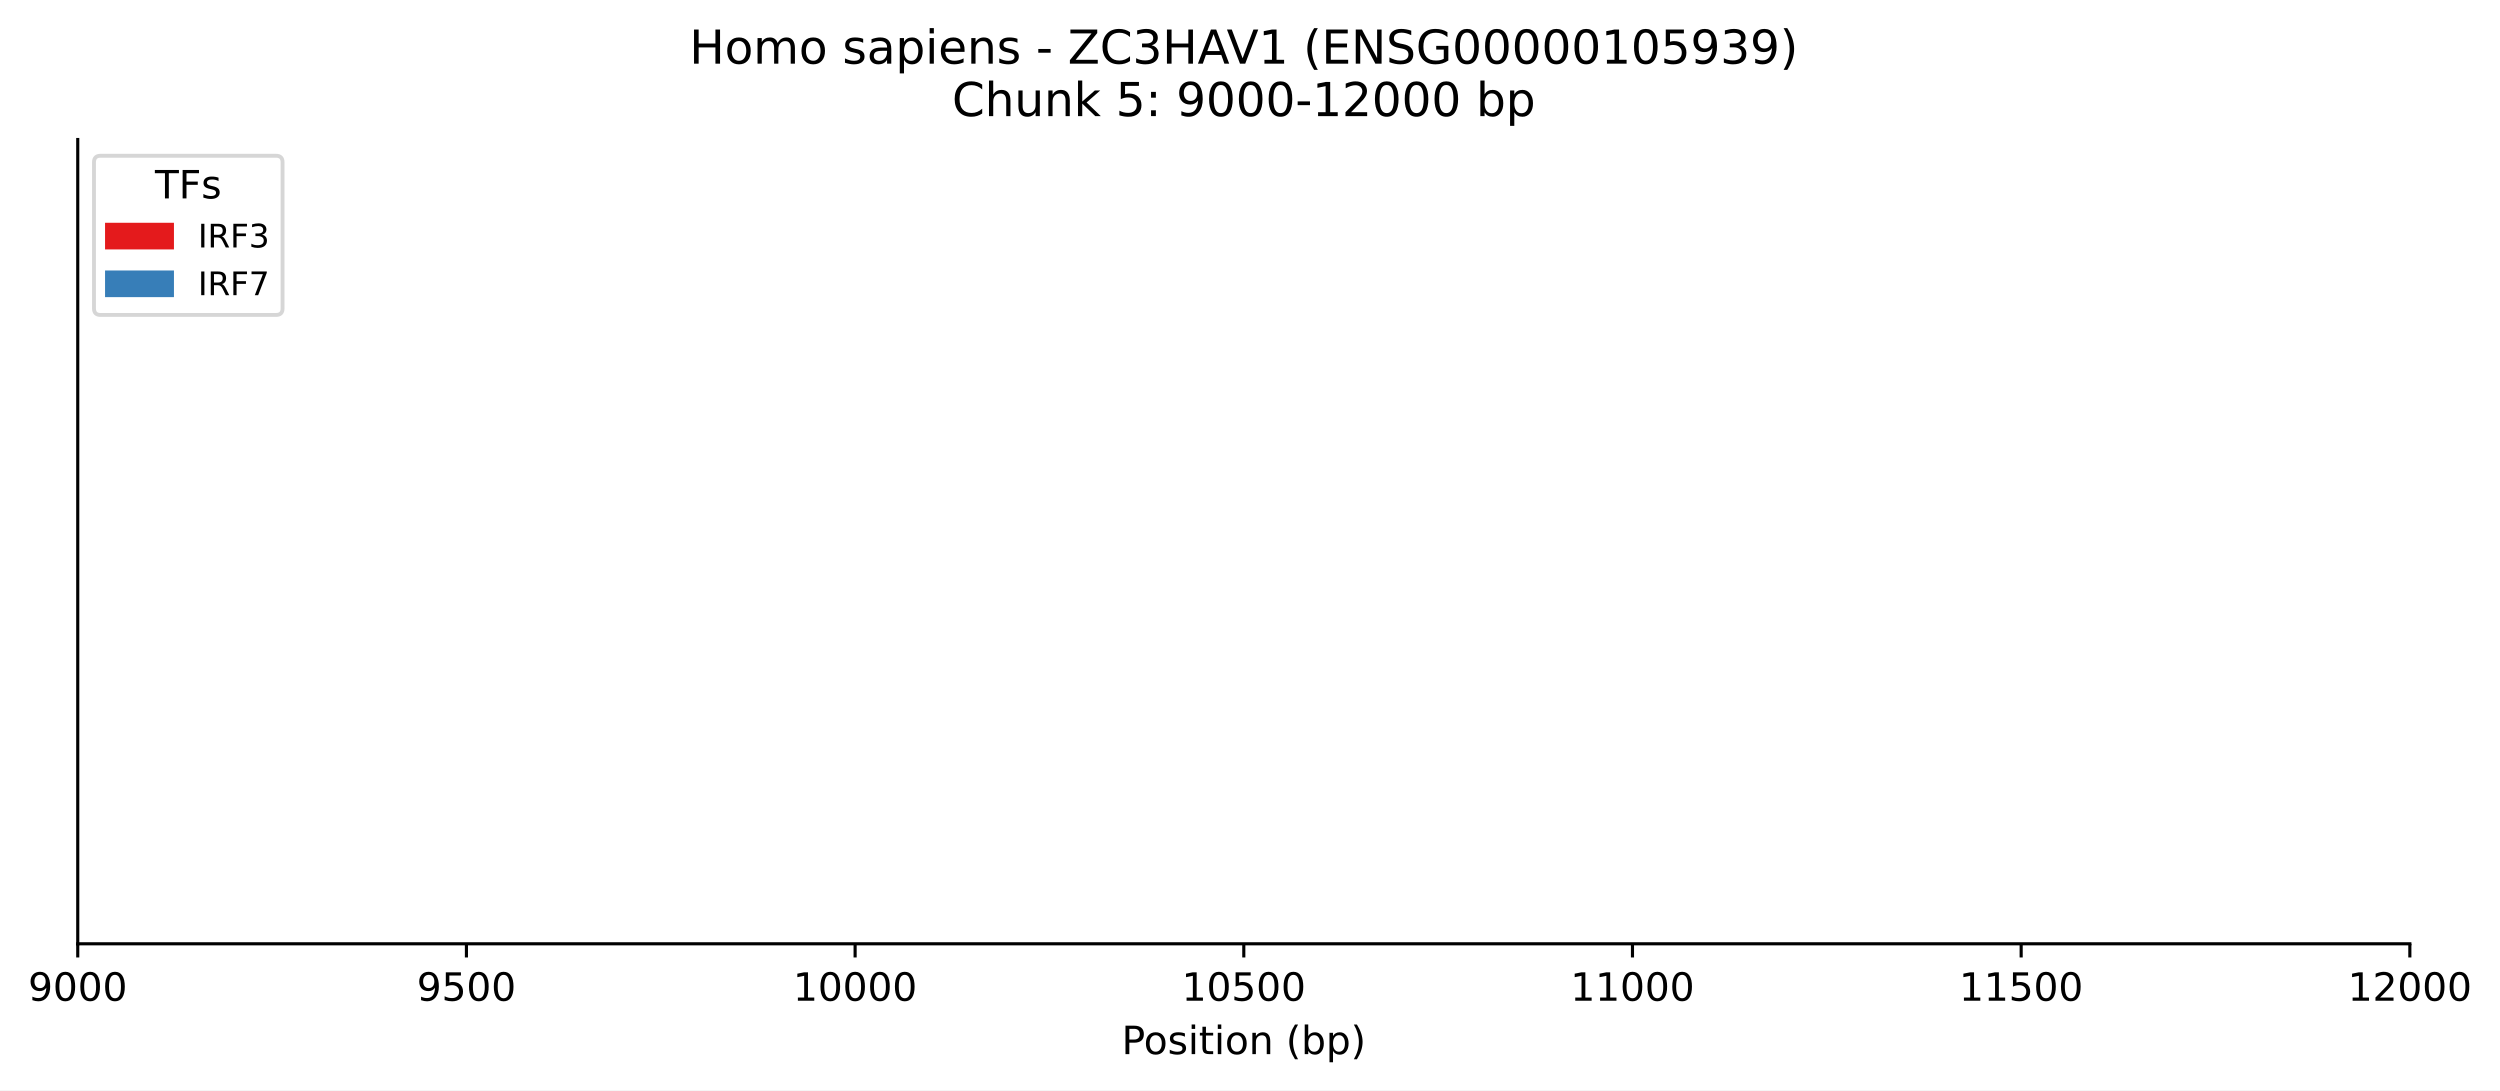
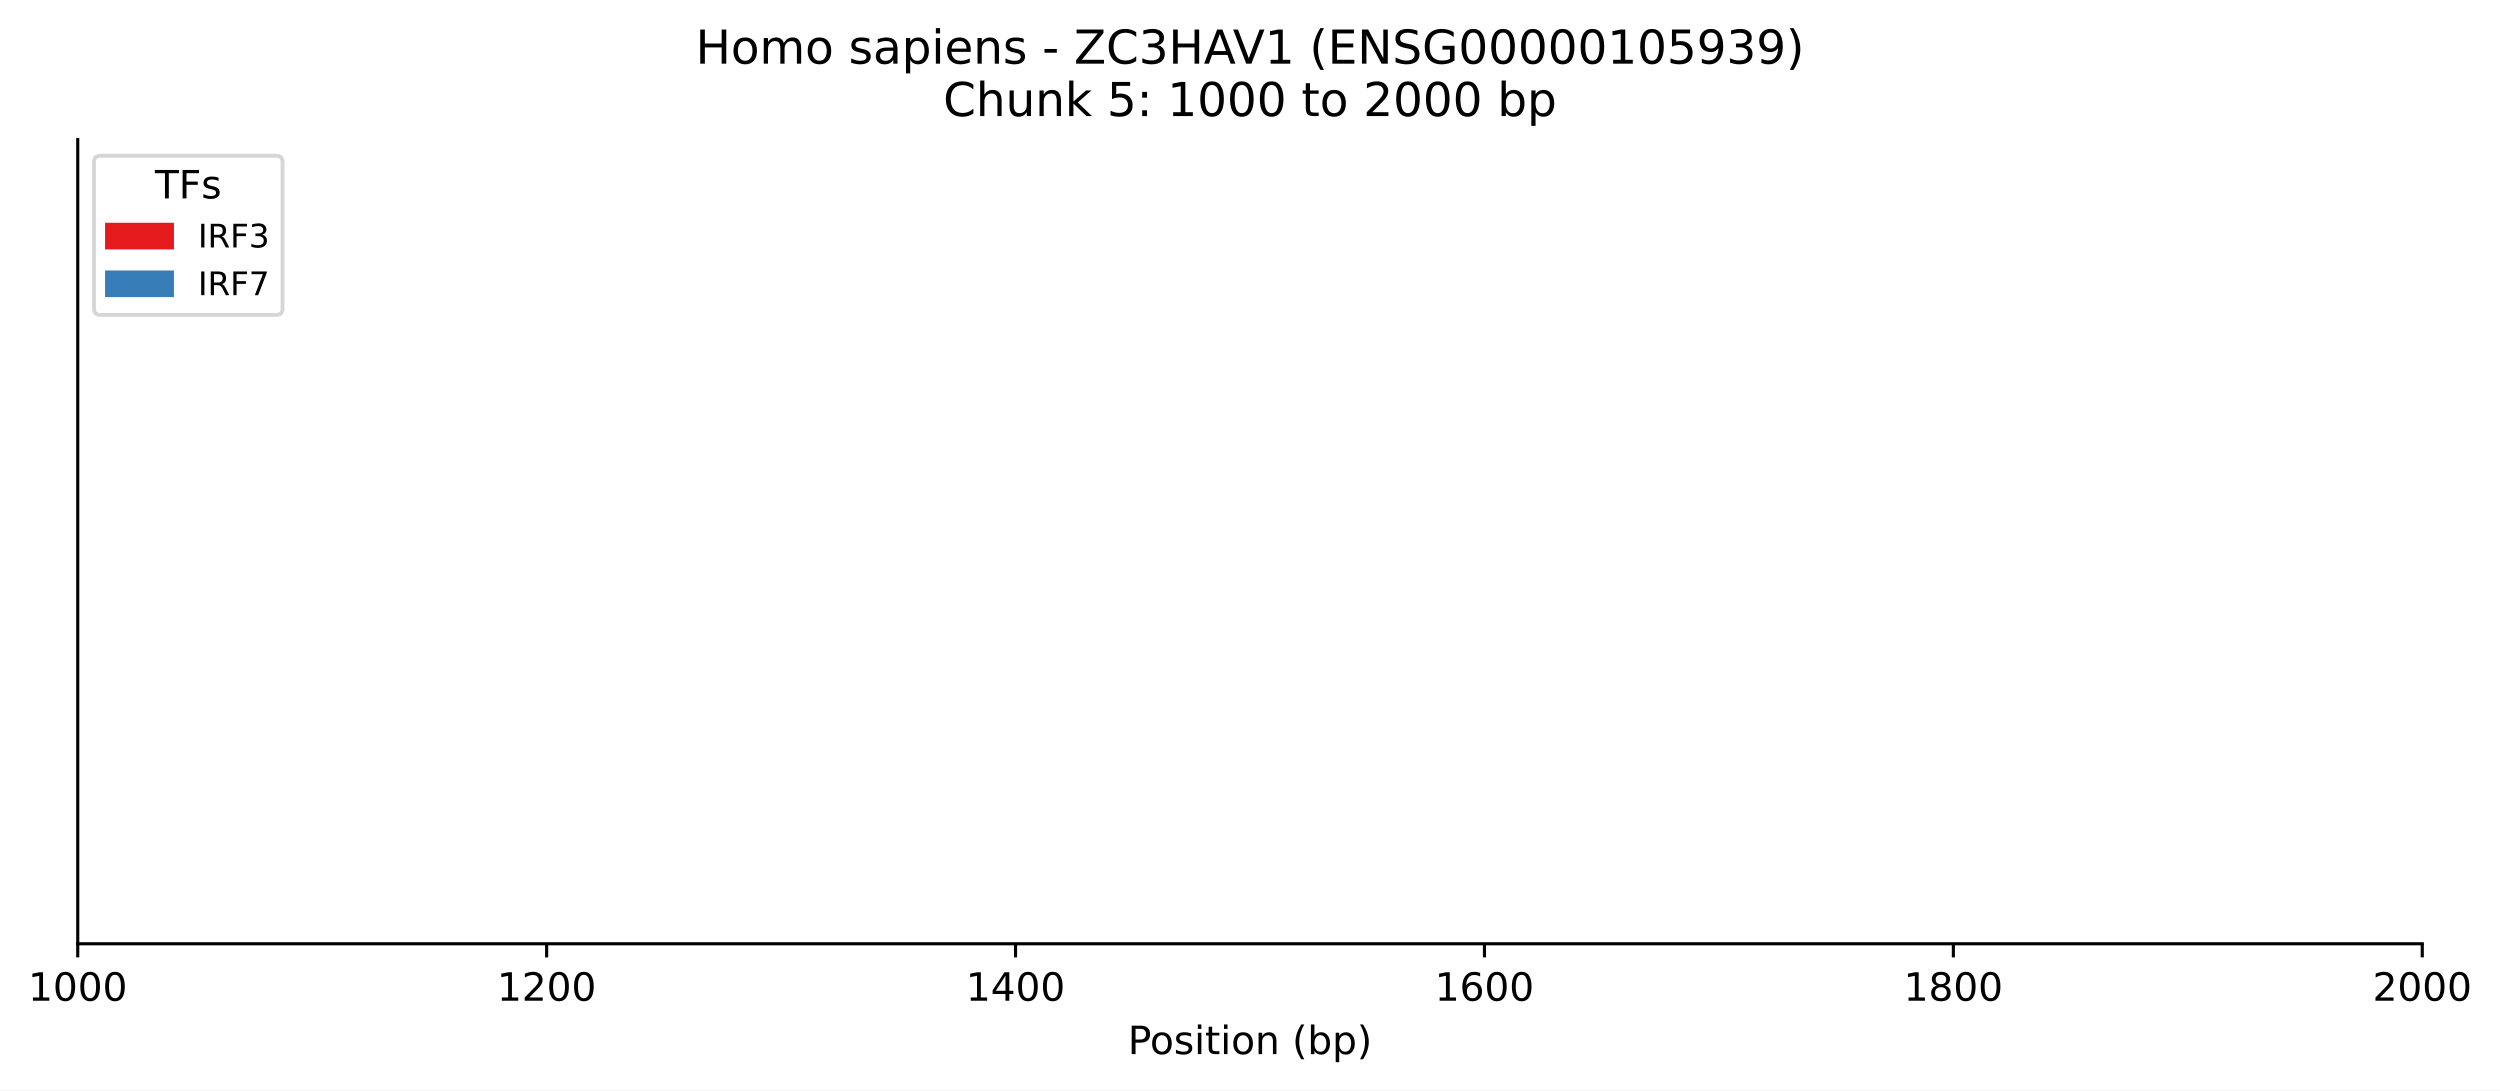
- <svg xmlns="http://www.w3.org/2000/svg" xmlns:xlink="http://www.w3.org/1999/xlink" width="640.721pt" height="279.44pt" viewBox="0 0 640.721 279.44" version="1.1">
+ <svg xmlns="http://www.w3.org/2000/svg" xmlns:xlink="http://www.w3.org/1999/xlink" width="640.735pt" height="279.44pt" viewBox="0 0 640.735 279.44" version="1.1">
  <defs>
    <style type="text/css">*{stroke-linejoin: round; stroke-linecap: butt}</style>
  </defs>
  <g id="figure_1">
    <g id="patch_1">
-       <path d="M 0 279.44  L 640.721 279.44  L 640.721 0  L 0 0  z " style="fill: #ffffff" />
+       <path d="M 0 279.44  L 640.735 279.44  L 640.735 0  L 0 0  z " style="fill: #ffffff" />
    </g>
    <g id="axes_1">
      <g id="patch_2">
-         <path d="M 19.925 241.883  L 617.615 241.883  L 617.615 35.755  L 19.925 35.755  z " style="fill: #ffffff" />
+         <path d="M 19.925 241.883  L 620.81 241.883  L 620.81 35.755  L 19.925 35.755  z " style="fill: #ffffff" />
      </g>
      <g id="matplotlib.axis_1">
        <g id="xtick_1">
          <g id="line2d_1">
            <defs>
-               <path id="mfa55119007" d="M 0 0  L 0 3.5  " style="stroke: #000000; stroke-width: 0.8" />
-             </defs>
-             <g>
-               <use xlink:href="#mfa55119007" x="19.925" y="241.883" style="stroke: #000000; stroke-width: 0.8" />
+               <path id="mbe7d8542ca" d="M 0 0  L 0 3.5  " style="stroke: #000000; stroke-width: 0.8" />
+             </defs>
+             <g>
+               <use xlink:href="#mbe7d8542ca" x="19.925" y="241.883" style="stroke: #000000; stroke-width: 0.8" />
            </g>
          </g>
          <g id="text_1">
            <g transform="translate(7.2 256.4819) scale(0.1 -0.1)">
              <defs>
-                 <path id="DejaVuSans-39" d="M 703 97  L 703 672  Q 941 559 1184 500  Q 1428 441 1663 441  Q 2288 441 2617 861  Q 2947 1281 2994 2138  Q 2813 1869 2534 1725  Q 2256 1581 1919 1581  Q 1219 1581 811 2004  Q 403 2428 403 3163  Q 403 3881 828 4315  Q 1253 4750 1959 4750  Q 2769 4750 3195 4129  Q 3622 3509 3622 2328  Q 3622 1225 3098 567  Q 2575 -91 1691 -91  Q 1453 -91 1209 -44  Q 966 3 703 97  z M 1959 2075  Q 2384 2075 2632 2365  Q 2881 2656 2881 3163  Q 2881 3666 2632 3958  Q 2384 4250 1959 4250  Q 1534 4250 1286 3958  Q 1038 3666 1038 3163  Q 1038 2656 1286 2365  Q 1534 2075 1959 2075  z " transform="scale(0.015625)" />
+                 <path id="DejaVuSans-31" d="M 794 531  L 1825 531  L 1825 4091  L 703 3866  L 703 4441  L 1819 4666  L 2450 4666  L 2450 531  L 3481 531  L 3481 0  L 794 0  L 794 531  z " transform="scale(0.015625)" />
                <path id="DejaVuSans-30" d="M 2034 4250  Q 1547 4250 1301 3770  Q 1056 3291 1056 2328  Q 1056 1369 1301 889  Q 1547 409 2034 409  Q 2525 409 2770 889  Q 3016 1369 3016 2328  Q 3016 3291 2770 3770  Q 2525 4250 2034 4250  z M 2034 4750  Q 2819 4750 3233 4129  Q 3647 3509 3647 2328  Q 3647 1150 3233 529  Q 2819 -91 2034 -91  Q 1250 -91 836 529  Q 422 1150 422 2328  Q 422 3509 836 4129  Q 1250 4750 2034 4750  z " transform="scale(0.015625)" />
              </defs>
-               <use xlink:href="#DejaVuSans-39" />
+               <use xlink:href="#DejaVuSans-31" />
              <use xlink:href="#DejaVuSans-30" x="63.623" />
              <use xlink:href="#DejaVuSans-30" x="127.246" />
              <use xlink:href="#DejaVuSans-30" x="190.869" />
            </g>
          </g>
        </g>
        <g id="xtick_2">
          <g id="line2d_2">
            <g>
-               <use xlink:href="#mfa55119007" x="119.54" y="241.883" style="stroke: #000000; stroke-width: 0.8" />
+               <use xlink:href="#mbe7d8542ca" x="140.102" y="241.883" style="stroke: #000000; stroke-width: 0.8" />
            </g>
          </g>
          <g id="text_2">
-             <g transform="translate(106.815 256.4819) scale(0.1 -0.1)">
-               <defs>
-                 <path id="DejaVuSans-35" d="M 691 4666  L 3169 4666  L 3169 4134  L 1269 4134  L 1269 2991  Q 1406 3038 1543 3061  Q 1681 3084 1819 3084  Q 2600 3084 3056 2656  Q 3513 2228 3513 1497  Q 3513 744 3044 326  Q 2575 -91 1722 -91  Q 1428 -91 1123 -41  Q 819 9 494 109  L 494 744  Q 775 591 1075 516  Q 1375 441 1709 441  Q 2250 441 2565 725  Q 2881 1009 2881 1497  Q 2881 1984 2565 2268  Q 2250 2553 1709 2553  Q 1456 2553 1204 2497  Q 953 2441 691 2322  L 691 4666  z " transform="scale(0.015625)" />
-               </defs>
-               <use xlink:href="#DejaVuSans-39" />
-               <use xlink:href="#DejaVuSans-35" x="63.623" />
+             <g transform="translate(127.377 256.4819) scale(0.1 -0.1)">
+               <defs>
+                 <path id="DejaVuSans-32" d="M 1228 531  L 3431 531  L 3431 0  L 469 0  L 469 531  Q 828 903 1448 1529  Q 2069 2156 2228 2338  Q 2531 2678 2651 2914  Q 2772 3150 2772 3378  Q 2772 3750 2511 3984  Q 2250 4219 1831 4219  Q 1534 4219 1204 4116  Q 875 4013 500 3803  L 500 4441  Q 881 4594 1212 4672  Q 1544 4750 1819 4750  Q 2544 4750 2975 4387  Q 3406 4025 3406 3419  Q 3406 3131 3298 2873  Q 3191 2616 2906 2266  Q 2828 2175 2409 1742  Q 1991 1309 1228 531  z " transform="scale(0.015625)" />
+               </defs>
+               <use xlink:href="#DejaVuSans-31" />
+               <use xlink:href="#DejaVuSans-32" x="63.623" />
              <use xlink:href="#DejaVuSans-30" x="127.246" />
              <use xlink:href="#DejaVuSans-30" x="190.869" />
            </g>
          </g>
        </g>
        <g id="xtick_3">
          <g id="line2d_3">
            <g>
-               <use xlink:href="#mfa55119007" x="219.155" y="241.883" style="stroke: #000000; stroke-width: 0.8" />
+               <use xlink:href="#mbe7d8542ca" x="260.279" y="241.883" style="stroke: #000000; stroke-width: 0.8" />
            </g>
          </g>
          <g id="text_3">
-             <g transform="translate(203.2488 256.4819) scale(0.1 -0.1)">
-               <defs>
-                 <path id="DejaVuSans-31" d="M 794 531  L 1825 531  L 1825 4091  L 703 3866  L 703 4441  L 1819 4666  L 2450 4666  L 2450 531  L 3481 531  L 3481 0  L 794 0  L 794 531  z " transform="scale(0.015625)" />
-               </defs>
-               <use xlink:href="#DejaVuSans-31" />
-               <use xlink:href="#DejaVuSans-30" x="63.623" />
-               <use xlink:href="#DejaVuSans-30" x="127.246" />
-               <use xlink:href="#DejaVuSans-30" x="190.869" />
-               <use xlink:href="#DejaVuSans-30" x="254.492" />
+             <g transform="translate(247.554 256.4819) scale(0.1 -0.1)">
+               <defs>
+                 <path id="DejaVuSans-34" d="M 2419 4116  L 825 1625  L 2419 1625  L 2419 4116  z M 2253 4666  L 3047 4666  L 3047 1625  L 3713 1625  L 3713 1100  L 3047 1100  L 3047 0  L 2419 0  L 2419 1100  L 313 1100  L 313 1709  L 2253 4666  z " transform="scale(0.015625)" />
+               </defs>
+               <use xlink:href="#DejaVuSans-31" />
+               <use xlink:href="#DejaVuSans-34" x="63.623" />
+               <use xlink:href="#DejaVuSans-30" x="127.246" />
+               <use xlink:href="#DejaVuSans-30" x="190.869" />
            </g>
          </g>
        </g>
        <g id="xtick_4">
          <g id="line2d_4">
            <g>
-               <use xlink:href="#mfa55119007" x="318.77" y="241.883" style="stroke: #000000; stroke-width: 0.8" />
+               <use xlink:href="#mbe7d8542ca" x="380.456" y="241.883" style="stroke: #000000; stroke-width: 0.8" />
            </g>
          </g>
          <g id="text_4">
-             <g transform="translate(302.8637 256.4819) scale(0.1 -0.1)">
-               <use xlink:href="#DejaVuSans-31" />
-               <use xlink:href="#DejaVuSans-30" x="63.623" />
-               <use xlink:href="#DejaVuSans-35" x="127.246" />
-               <use xlink:href="#DejaVuSans-30" x="190.869" />
-               <use xlink:href="#DejaVuSans-30" x="254.492" />
+             <g transform="translate(367.731 256.4819) scale(0.1 -0.1)">
+               <defs>
+                 <path id="DejaVuSans-36" d="M 2113 2584  Q 1688 2584 1439 2293  Q 1191 2003 1191 1497  Q 1191 994 1439 701  Q 1688 409 2113 409  Q 2538 409 2786 701  Q 3034 994 3034 1497  Q 3034 2003 2786 2293  Q 2538 2584 2113 2584  z M 3366 4563  L 3366 3988  Q 3128 4100 2886 4159  Q 2644 4219 2406 4219  Q 1781 4219 1451 3797  Q 1122 3375 1075 2522  Q 1259 2794 1537 2939  Q 1816 3084 2150 3084  Q 2853 3084 3261 2657  Q 3669 2231 3669 1497  Q 3669 778 3244 343  Q 2819 -91 2113 -91  Q 1303 -91 875 529  Q 447 1150 447 2328  Q 447 3434 972 4092  Q 1497 4750 2381 4750  Q 2619 4750 2861 4703  Q 3103 4656 3366 4563  z " transform="scale(0.015625)" />
+               </defs>
+               <use xlink:href="#DejaVuSans-31" />
+               <use xlink:href="#DejaVuSans-36" x="63.623" />
+               <use xlink:href="#DejaVuSans-30" x="127.246" />
+               <use xlink:href="#DejaVuSans-30" x="190.869" />
            </g>
          </g>
        </g>
        <g id="xtick_5">
          <g id="line2d_5">
            <g>
-               <use xlink:href="#mfa55119007" x="418.385" y="241.883" style="stroke: #000000; stroke-width: 0.8" />
+               <use xlink:href="#mbe7d8542ca" x="500.633" y="241.883" style="stroke: #000000; stroke-width: 0.8" />
            </g>
          </g>
          <g id="text_5">
-             <g transform="translate(402.4787 256.4819) scale(0.1 -0.1)">
-               <use xlink:href="#DejaVuSans-31" />
-               <use xlink:href="#DejaVuSans-31" x="63.623" />
-               <use xlink:href="#DejaVuSans-30" x="127.246" />
-               <use xlink:href="#DejaVuSans-30" x="190.869" />
-               <use xlink:href="#DejaVuSans-30" x="254.492" />
+             <g transform="translate(487.908 256.4819) scale(0.1 -0.1)">
+               <defs>
+                 <path id="DejaVuSans-38" d="M 2034 2216  Q 1584 2216 1326 1975  Q 1069 1734 1069 1313  Q 1069 891 1326 650  Q 1584 409 2034 409  Q 2484 409 2743 651  Q 3003 894 3003 1313  Q 3003 1734 2745 1975  Q 2488 2216 2034 2216  z M 1403 2484  Q 997 2584 770 2862  Q 544 3141 544 3541  Q 544 4100 942 4425  Q 1341 4750 2034 4750  Q 2731 4750 3128 4425  Q 3525 4100 3525 3541  Q 3525 3141 3298 2862  Q 3072 2584 2669 2484  Q 3125 2378 3379 2068  Q 3634 1759 3634 1313  Q 3634 634 3220 271  Q 2806 -91 2034 -91  Q 1263 -91 848 271  Q 434 634 434 1313  Q 434 1759 690 2068  Q 947 2378 1403 2484  z M 1172 3481  Q 1172 3119 1398 2916  Q 1625 2713 2034 2713  Q 2441 2713 2670 2916  Q 2900 3119 2900 3481  Q 2900 3844 2670 4047  Q 2441 4250 2034 4250  Q 1625 4250 1398 4047  Q 1172 3844 1172 3481  z " transform="scale(0.015625)" />
+               </defs>
+               <use xlink:href="#DejaVuSans-31" />
+               <use xlink:href="#DejaVuSans-38" x="63.623" />
+               <use xlink:href="#DejaVuSans-30" x="127.246" />
+               <use xlink:href="#DejaVuSans-30" x="190.869" />
            </g>
          </g>
        </g>
        <g id="xtick_6">
          <g id="line2d_6">
            <g>
-               <use xlink:href="#mfa55119007" x="518" y="241.883" style="stroke: #000000; stroke-width: 0.8" />
+               <use xlink:href="#mbe7d8542ca" x="620.81" y="241.883" style="stroke: #000000; stroke-width: 0.8" />
            </g>
          </g>
          <g id="text_6">
-             <g transform="translate(502.0938 256.4819) scale(0.1 -0.1)">
-               <use xlink:href="#DejaVuSans-31" />
-               <use xlink:href="#DejaVuSans-31" x="63.623" />
-               <use xlink:href="#DejaVuSans-35" x="127.246" />
-               <use xlink:href="#DejaVuSans-30" x="190.869" />
-               <use xlink:href="#DejaVuSans-30" x="254.492" />
-             </g>
-           </g>
-         </g>
-         <g id="xtick_7">
-           <g id="line2d_7">
-             <g>
-               <use xlink:href="#mfa55119007" x="617.615" y="241.883" style="stroke: #000000; stroke-width: 0.8" />
-             </g>
-           </g>
-           <g id="text_7">
-             <g transform="translate(601.7088 256.4819) scale(0.1 -0.1)">
-               <defs>
-                 <path id="DejaVuSans-32" d="M 1228 531  L 3431 531  L 3431 0  L 469 0  L 469 531  Q 828 903 1448 1529  Q 2069 2156 2228 2338  Q 2531 2678 2651 2914  Q 2772 3150 2772 3378  Q 2772 3750 2511 3984  Q 2250 4219 1831 4219  Q 1534 4219 1204 4116  Q 875 4013 500 3803  L 500 4441  Q 881 4594 1212 4672  Q 1544 4750 1819 4750  Q 2544 4750 2975 4387  Q 3406 4025 3406 3419  Q 3406 3131 3298 2873  Q 3191 2616 2906 2266  Q 2828 2175 2409 1742  Q 1991 1309 1228 531  z " transform="scale(0.015625)" />
-               </defs>
-               <use xlink:href="#DejaVuSans-31" />
-               <use xlink:href="#DejaVuSans-32" x="63.623" />
-               <use xlink:href="#DejaVuSans-30" x="127.246" />
-               <use xlink:href="#DejaVuSans-30" x="190.869" />
-               <use xlink:href="#DejaVuSans-30" x="254.492" />
-             </g>
-           </g>
-         </g>
-         <g id="text_8">
-           <g transform="translate(287.4669 270.1601) scale(0.1 -0.1)">
+             <g transform="translate(608.085 256.4819) scale(0.1 -0.1)">
+               <use xlink:href="#DejaVuSans-32" />
+               <use xlink:href="#DejaVuSans-30" x="63.623" />
+               <use xlink:href="#DejaVuSans-30" x="127.246" />
+               <use xlink:href="#DejaVuSans-30" x="190.869" />
+             </g>
+           </g>
+         </g>
+         <g id="text_7">
+           <g transform="translate(289.0644 270.1601) scale(0.1 -0.1)">
            <defs>
              <path id="DejaVuSans-50" d="M 1259 4147  L 1259 2394  L 2053 2394  Q 2494 2394 2734 2622  Q 2975 2850 2975 3272  Q 2975 3691 2734 3919  Q 2494 4147 2053 4147  L 1259 4147  z M 628 4666  L 2053 4666  Q 2838 4666 3239 4311  Q 3641 3956 3641 3272  Q 3641 2581 3239 2228  Q 2838 1875 2053 1875  L 1259 1875  L 1259 0  L 628 0  L 628 4666  z " transform="scale(0.015625)" />
              <path id="DejaVuSans-6f" d="M 1959 3097  Q 1497 3097 1228 2736  Q 959 2375 959 1747  Q 959 1119 1226 758  Q 1494 397 1959 397  Q 2419 397 2687 759  Q 2956 1122 2956 1747  Q 2956 2369 2687 2733  Q 2419 3097 1959 3097  z M 1959 3584  Q 2709 3584 3137 3096  Q 3566 2609 3566 1747  Q 3566 888 3137 398  Q 2709 -91 1959 -91  Q 1206 -91 779 398  Q 353 888 353 1747  Q 353 2609 779 3096  Q 1206 3584 1959 3584  z " transform="scale(0.015625)" />
              <path id="DejaVuSans-73" d="M 2834 3397  L 2834 2853  Q 2591 2978 2328 3040  Q 2066 3103 1784 3103  Q 1356 3103 1142 2972  Q 928 2841 928 2578  Q 928 2378 1081 2264  Q 1234 2150 1697 2047  L 1894 2003  Q 2506 1872 2764 1633  Q 3022 1394 3022 966  Q 3022 478 2636 193  Q 2250 -91 1575 -91  Q 1294 -91 989 -36  Q 684 19 347 128  L 347 722  Q 666 556 975 473  Q 1284 391 1588 391  Q 1994 391 2212 530  Q 2431 669 2431 922  Q 2431 1156 2273 1281  Q 2116 1406 1581 1522  L 1381 1569  Q 847 1681 609 1914  Q 372 2147 372 2553  Q 372 3047 722 3315  Q 1072 3584 1716 3584  Q 2034 3584 2315 3537  Q 2597 3491 2834 3397  z " transform="scale(0.015625)" />
              <path id="DejaVuSans-69" d="M 603 3500  L 1178 3500  L 1178 0  L 603 0  L 603 3500  z M 603 4863  L 1178 4863  L 1178 4134  L 603 4134  L 603 4863  z " transform="scale(0.015625)" />
              <path id="DejaVuSans-74" d="M 1172 4494  L 1172 3500  L 2356 3500  L 2356 3053  L 1172 3053  L 1172 1153  Q 1172 725 1289 603  Q 1406 481 1766 481  L 2356 481  L 2356 0  L 1766 0  Q 1100 0 847 248  Q 594 497 594 1153  L 594 3053  L 172 3053  L 172 3500  L 594 3500  L 594 4494  L 1172 4494  z " transform="scale(0.015625)" />
              <path id="DejaVuSans-6e" d="M 3513 2113  L 3513 0  L 2938 0  L 2938 2094  Q 2938 2591 2744 2837  Q 2550 3084 2163 3084  Q 1697 3084 1428 2787  Q 1159 2491 1159 1978  L 1159 0  L 581 0  L 581 3500  L 1159 3500  L 1159 2956  Q 1366 3272 1645 3428  Q 1925 3584 2291 3584  Q 2894 3584 3203 3211  Q 3513 2838 3513 2113  z " transform="scale(0.015625)" />
              <path id="DejaVuSans-20" transform="scale(0.015625)" />
              <path id="DejaVuSans-28" d="M 1984 4856  Q 1566 4138 1362 3434  Q 1159 2731 1159 2009  Q 1159 1288 1364 580  Q 1569 -128 1984 -844  L 1484 -844  Q 1016 -109 783 600  Q 550 1309 550 2009  Q 550 2706 781 3412  Q 1013 4119 1484 4856  L 1984 4856  z " transform="scale(0.015625)" />
              <path id="DejaVuSans-62" d="M 3116 1747  Q 3116 2381 2855 2742  Q 2594 3103 2138 3103  Q 1681 3103 1420 2742  Q 1159 2381 1159 1747  Q 1159 1113 1420 752  Q 1681 391 2138 391  Q 2594 391 2855 752  Q 3116 1113 3116 1747  z M 1159 2969  Q 1341 3281 1617 3432  Q 1894 3584 2278 3584  Q 2916 3584 3314 3078  Q 3713 2572 3713 1747  Q 3713 922 3314 415  Q 2916 -91 2278 -91  Q 1894 -91 1617 61  Q 1341 213 1159 525  L 1159 0  L 581 0  L 581 4863  L 1159 4863  L 1159 2969  z " transform="scale(0.015625)" />
              <path id="DejaVuSans-70" d="M 1159 525  L 1159 -1331  L 581 -1331  L 581 3500  L 1159 3500  L 1159 2969  Q 1341 3281 1617 3432  Q 1894 3584 2278 3584  Q 2916 3584 3314 3078  Q 3713 2572 3713 1747  Q 3713 922 3314 415  Q 2916 -91 2278 -91  Q 1894 -91 1617 61  Q 1341 213 1159 525  z M 3116 1747  Q 3116 2381 2855 2742  Q 2594 3103 2138 3103  Q 1681 3103 1420 2742  Q 1159 2381 1159 1747  Q 1159 1113 1420 752  Q 1681 391 2138 391  Q 2594 391 2855 752  Q 3116 1113 3116 1747  z " transform="scale(0.015625)" />
              <path id="DejaVuSans-29" d="M 513 4856  L 1013 4856  Q 1481 4119 1714 3412  Q 1947 2706 1947 2009  Q 1947 1309 1714 600  Q 1481 -109 1013 -844  L 513 -844  Q 928 -128 1133 580  Q 1338 1288 1338 2009  Q 1338 2731 1133 3434  Q 928 4138 513 4856  z " transform="scale(0.015625)" />
            </defs>
            <use xlink:href="#DejaVuSans-50" />
            <use xlink:href="#DejaVuSans-6f" x="56.678" />
            <use xlink:href="#DejaVuSans-73" x="117.859" />
            <use xlink:href="#DejaVuSans-69" x="169.959" />
            <use xlink:href="#DejaVuSans-74" x="197.742" />
            <use xlink:href="#DejaVuSans-69" x="236.951" />
            <use xlink:href="#DejaVuSans-6f" x="264.734" />
            <use xlink:href="#DejaVuSans-6e" x="325.916" />
            <use xlink:href="#DejaVuSans-20" x="389.295" />
            <use xlink:href="#DejaVuSans-28" x="421.082" />
            <use xlink:href="#DejaVuSans-62" x="460.096" />
            <use xlink:href="#DejaVuSans-70" x="523.572" />
            <use xlink:href="#DejaVuSans-29" x="587.049" />
          </g>
        </g>
      </g>
      <g id="matplotlib.axis_2" />
      <g id="patch_3">
        <path d="M 19.925 241.883  L 19.925 35.755  " style="fill: none; stroke: #000000; stroke-width: 0.8; stroke-linejoin: miter; stroke-linecap: square" />
      </g>
      <g id="patch_4">
-         <path d="M 19.925 241.883  L 617.615 241.883  " style="fill: none; stroke: #000000; stroke-width: 0.8; stroke-linejoin: miter; stroke-linecap: square" />
+         <path d="M 19.925 241.883  L 620.81 241.883  " style="fill: none; stroke: #000000; stroke-width: 0.8; stroke-linejoin: miter; stroke-linecap: square" />
      </g>
      <g id="PathCollection_1" />
-       <g id="text_9">
-         <g transform="translate(176.6947 16.31812) scale(0.12 -0.12)">
+       <g id="text_8">
+         <g transform="translate(178.2922 16.31812) scale(0.12 -0.12)">
          <defs>
            <path id="DejaVuSans-48" d="M 628 4666  L 1259 4666  L 1259 2753  L 3553 2753  L 3553 4666  L 4184 4666  L 4184 0  L 3553 0  L 3553 2222  L 1259 2222  L 1259 0  L 628 0  L 628 4666  z " transform="scale(0.015625)" />
            <path id="DejaVuSans-6d" d="M 3328 2828  Q 3544 3216 3844 3400  Q 4144 3584 4550 3584  Q 5097 3584 5394 3201  Q 5691 2819 5691 2113  L 5691 0  L 5113 0  L 5113 2094  Q 5113 2597 4934 2840  Q 4756 3084 4391 3084  Q 3944 3084 3684 2787  Q 3425 2491 3425 1978  L 3425 0  L 2847 0  L 2847 2094  Q 2847 2600 2669 2842  Q 2491 3084 2119 3084  Q 1678 3084 1418 2786  Q 1159 2488 1159 1978  L 1159 0  L 581 0  L 581 3500  L 1159 3500  L 1159 2956  Q 1356 3278 1631 3431  Q 1906 3584 2284 3584  Q 2666 3584 2933 3390  Q 3200 3197 3328 2828  z " transform="scale(0.015625)" />
            <path id="DejaVuSans-61" d="M 2194 1759  Q 1497 1759 1228 1600  Q 959 1441 959 1056  Q 959 750 1161 570  Q 1363 391 1709 391  Q 2188 391 2477 730  Q 2766 1069 2766 1631  L 2766 1759  L 2194 1759  z M 3341 1997  L 3341 0  L 2766 0  L 2766 531  Q 2569 213 2275 61  Q 1981 -91 1556 -91  Q 1019 -91 701 211  Q 384 513 384 1019  Q 384 1609 779 1909  Q 1175 2209 1959 2209  L 2766 2209  L 2766 2266  Q 2766 2663 2505 2880  Q 2244 3097 1772 3097  Q 1472 3097 1187 3025  Q 903 2953 641 2809  L 641 3341  Q 956 3463 1253 3523  Q 1550 3584 1831 3584  Q 2591 3584 2966 3190  Q 3341 2797 3341 1997  z " transform="scale(0.015625)" />
            <path id="DejaVuSans-65" d="M 3597 1894  L 3597 1613  L 953 1613  Q 991 1019 1311 708  Q 1631 397 2203 397  Q 2534 397 2845 478  Q 3156 559 3463 722  L 3463 178  Q 3153 47 2828 -22  Q 2503 -91 2169 -91  Q 1331 -91 842 396  Q 353 884 353 1716  Q 353 2575 817 3079  Q 1281 3584 2069 3584  Q 2775 3584 3186 3129  Q 3597 2675 3597 1894  z M 3022 2063  Q 3016 2534 2758 2815  Q 2500 3097 2075 3097  Q 1594 3097 1305 2825  Q 1016 2553 972 2059  L 3022 2063  z " transform="scale(0.015625)" />
            <path id="DejaVuSans-2d" d="M 313 2009  L 1997 2009  L 1997 1497  L 313 1497  L 313 2009  z " transform="scale(0.015625)" />
            <path id="DejaVuSans-5a" d="M 359 4666  L 4025 4666  L 4025 4184  L 1075 531  L 4097 531  L 4097 0  L 288 0  L 288 481  L 3238 4134  L 359 4134  L 359 4666  z " transform="scale(0.015625)" />
            <path id="DejaVuSans-43" d="M 4122 4306  L 4122 3641  Q 3803 3938 3442 4084  Q 3081 4231 2675 4231  Q 1875 4231 1450 3742  Q 1025 3253 1025 2328  Q 1025 1406 1450 917  Q 1875 428 2675 428  Q 3081 428 3442 575  Q 3803 722 4122 1019  L 4122 359  Q 3791 134 3420 21  Q 3050 -91 2638 -91  Q 1578 -91 968 557  Q 359 1206 359 2328  Q 359 3453 968 4101  Q 1578 4750 2638 4750  Q 3056 4750 3426 4639  Q 3797 4528 4122 4306  z " transform="scale(0.015625)" />
            <path id="DejaVuSans-33" d="M 2597 2516  Q 3050 2419 3304 2112  Q 3559 1806 3559 1356  Q 3559 666 3084 287  Q 2609 -91 1734 -91  Q 1441 -91 1130 -33  Q 819 25 488 141  L 488 750  Q 750 597 1062 519  Q 1375 441 1716 441  Q 2309 441 2620 675  Q 2931 909 2931 1356  Q 2931 1769 2642 2001  Q 2353 2234 1838 2234  L 1294 2234  L 1294 2753  L 1863 2753  Q 2328 2753 2575 2939  Q 2822 3125 2822 3475  Q 2822 3834 2567 4026  Q 2313 4219 1838 4219  Q 1578 4219 1281 4162  Q 984 4106 628 3988  L 628 4550  Q 988 4650 1302 4700  Q 1616 4750 1894 4750  Q 2613 4750 3031 4423  Q 3450 4097 3450 3541  Q 3450 3153 3228 2886  Q 3006 2619 2597 2516  z " transform="scale(0.015625)" />
            <path id="DejaVuSans-41" d="M 2188 4044  L 1331 1722  L 3047 1722  L 2188 4044  z M 1831 4666  L 2547 4666  L 4325 0  L 3669 0  L 3244 1197  L 1141 1197  L 716 0  L 50 0  L 1831 4666  z " transform="scale(0.015625)" />
            <path id="DejaVuSans-56" d="M 1831 0  L 50 4666  L 709 4666  L 2188 738  L 3669 4666  L 4325 4666  L 2547 0  L 1831 0  z " transform="scale(0.015625)" />
            <path id="DejaVuSans-45" d="M 628 4666  L 3578 4666  L 3578 4134  L 1259 4134  L 1259 2753  L 3481 2753  L 3481 2222  L 1259 2222  L 1259 531  L 3634 531  L 3634 0  L 628 0  L 628 4666  z " transform="scale(0.015625)" />
            <path id="DejaVuSans-4e" d="M 628 4666  L 1478 4666  L 3547 763  L 3547 4666  L 4159 4666  L 4159 0  L 3309 0  L 1241 3903  L 1241 0  L 628 0  L 628 4666  z " transform="scale(0.015625)" />
            <path id="DejaVuSans-53" d="M 3425 4513  L 3425 3897  Q 3066 4069 2747 4153  Q 2428 4238 2131 4238  Q 1616 4238 1336 4038  Q 1056 3838 1056 3469  Q 1056 3159 1242 3001  Q 1428 2844 1947 2747  L 2328 2669  Q 3034 2534 3370 2195  Q 3706 1856 3706 1288  Q 3706 609 3251 259  Q 2797 -91 1919 -91  Q 1588 -91 1214 -16  Q 841 59 441 206  L 441 856  Q 825 641 1194 531  Q 1563 422 1919 422  Q 2459 422 2753 634  Q 3047 847 3047 1241  Q 3047 1584 2836 1778  Q 2625 1972 2144 2069  L 1759 2144  Q 1053 2284 737 2584  Q 422 2884 422 3419  Q 422 4038 858 4394  Q 1294 4750 2059 4750  Q 2388 4750 2728 4690  Q 3069 4631 3425 4513  z " transform="scale(0.015625)" />
            <path id="DejaVuSans-47" d="M 3809 666  L 3809 1919  L 2778 1919  L 2778 2438  L 4434 2438  L 4434 434  Q 4069 175 3628 42  Q 3188 -91 2688 -91  Q 1594 -91 976 548  Q 359 1188 359 2328  Q 359 3472 976 4111  Q 1594 4750 2688 4750  Q 3144 4750 3555 4637  Q 3966 4525 4313 4306  L 4313 3634  Q 3963 3931 3569 4081  Q 3175 4231 2741 4231  Q 1884 4231 1454 3753  Q 1025 3275 1025 2328  Q 1025 1384 1454 906  Q 1884 428 2741 428  Q 3075 428 3337 486  Q 3600 544 3809 666  z " transform="scale(0.015625)" />
+             <path id="DejaVuSans-35" d="M 691 4666  L 3169 4666  L 3169 4134  L 1269 4134  L 1269 2991  Q 1406 3038 1543 3061  Q 1681 3084 1819 3084  Q 2600 3084 3056 2656  Q 3513 2228 3513 1497  Q 3513 744 3044 326  Q 2575 -91 1722 -91  Q 1428 -91 1123 -41  Q 819 9 494 109  L 494 744  Q 775 591 1075 516  Q 1375 441 1709 441  Q 2250 441 2565 725  Q 2881 1009 2881 1497  Q 2881 1984 2565 2268  Q 2250 2553 1709 2553  Q 1456 2553 1204 2497  Q 953 2441 691 2322  L 691 4666  z " transform="scale(0.015625)" />
+             <path id="DejaVuSans-39" d="M 703 97  L 703 672  Q 941 559 1184 500  Q 1428 441 1663 441  Q 2288 441 2617 861  Q 2947 1281 2994 2138  Q 2813 1869 2534 1725  Q 2256 1581 1919 1581  Q 1219 1581 811 2004  Q 403 2428 403 3163  Q 403 3881 828 4315  Q 1253 4750 1959 4750  Q 2769 4750 3195 4129  Q 3622 3509 3622 2328  Q 3622 1225 3098 567  Q 2575 -91 1691 -91  Q 1453 -91 1209 -44  Q 966 3 703 97  z M 1959 2075  Q 2384 2075 2632 2365  Q 2881 2656 2881 3163  Q 2881 3666 2632 3958  Q 2384 4250 1959 4250  Q 1534 4250 1286 3958  Q 1038 3666 1038 3163  Q 1038 2656 1286 2365  Q 1534 2075 1959 2075  z " transform="scale(0.015625)" />
          </defs>
          <use xlink:href="#DejaVuSans-48" />
          <use xlink:href="#DejaVuSans-6f" x="75.195" />
          <use xlink:href="#DejaVuSans-6d" x="136.377" />
          <use xlink:href="#DejaVuSans-6f" x="233.789" />
          <use xlink:href="#DejaVuSans-20" x="294.971" />
          <use xlink:href="#DejaVuSans-73" x="326.758" />
          <use xlink:href="#DejaVuSans-61" x="378.857" />
          <use xlink:href="#DejaVuSans-70" x="440.137" />
          <use xlink:href="#DejaVuSans-69" x="503.613" />
          <use xlink:href="#DejaVuSans-65" x="531.396" />
          <use xlink:href="#DejaVuSans-6e" x="592.92" />
          <use xlink:href="#DejaVuSans-73" x="656.299" />
          <use xlink:href="#DejaVuSans-20" x="708.398" />
          <use xlink:href="#DejaVuSans-2d" x="740.186" />
          <use xlink:href="#DejaVuSans-20" x="776.27" />
          <use xlink:href="#DejaVuSans-5a" x="808.057" />
          <use xlink:href="#DejaVuSans-43" x="876.562" />
          <use xlink:href="#DejaVuSans-33" x="946.387" />
          <use xlink:href="#DejaVuSans-48" x="1010.01" />
          <use xlink:href="#DejaVuSans-41" x="1085.205" />
          <use xlink:href="#DejaVuSans-56" x="1147.238" />
          <use xlink:href="#DejaVuSans-31" x="1215.646" />
          <use xlink:href="#DejaVuSans-20" x="1279.27" />
          <use xlink:href="#DejaVuSans-28" x="1311.057" />
          <use xlink:href="#DejaVuSans-45" x="1350.07" />
          <use xlink:href="#DejaVuSans-4e" x="1413.254" />
          <use xlink:href="#DejaVuSans-53" x="1488.059" />
          <use xlink:href="#DejaVuSans-47" x="1551.535" />
          <use xlink:href="#DejaVuSans-30" x="1629.025" />
          <use xlink:href="#DejaVuSans-30" x="1692.648" />
          <use xlink:href="#DejaVuSans-30" x="1756.271" />
          <use xlink:href="#DejaVuSans-30" x="1819.895" />
          <use xlink:href="#DejaVuSans-30" x="1883.518" />
          <use xlink:href="#DejaVuSans-31" x="1947.141" />
          <use xlink:href="#DejaVuSans-30" x="2010.764" />
          <use xlink:href="#DejaVuSans-35" x="2074.387" />
          <use xlink:href="#DejaVuSans-39" x="2138.01" />
          <use xlink:href="#DejaVuSans-33" x="2201.633" />
          <use xlink:href="#DejaVuSans-39" x="2265.256" />
          <use xlink:href="#DejaVuSans-29" x="2328.879" />
        </g>
-         <g transform="translate(243.9988 29.7555) scale(0.12 -0.12)">
+         <g transform="translate(241.7413 29.7555) scale(0.12 -0.12)">
          <defs>
            <path id="DejaVuSans-68" d="M 3513 2113  L 3513 0  L 2938 0  L 2938 2094  Q 2938 2591 2744 2837  Q 2550 3084 2163 3084  Q 1697 3084 1428 2787  Q 1159 2491 1159 1978  L 1159 0  L 581 0  L 581 4863  L 1159 4863  L 1159 2956  Q 1366 3272 1645 3428  Q 1925 3584 2291 3584  Q 2894 3584 3203 3211  Q 3513 2838 3513 2113  z " transform="scale(0.015625)" />
            <path id="DejaVuSans-75" d="M 544 1381  L 544 3500  L 1119 3500  L 1119 1403  Q 1119 906 1312 657  Q 1506 409 1894 409  Q 2359 409 2629 706  Q 2900 1003 2900 1516  L 2900 3500  L 3475 3500  L 3475 0  L 2900 0  L 2900 538  Q 2691 219 2414 64  Q 2138 -91 1772 -91  Q 1169 -91 856 284  Q 544 659 544 1381  z M 1991 3584  L 1991 3584  z " transform="scale(0.015625)" />
            <path id="DejaVuSans-6b" d="M 581 4863  L 1159 4863  L 1159 1991  L 2875 3500  L 3609 3500  L 1753 1863  L 3688 0  L 2938 0  L 1159 1709  L 1159 0  L 581 0  L 581 4863  z " transform="scale(0.015625)" />
            <path id="DejaVuSans-3a" d="M 750 794  L 1409 794  L 1409 0  L 750 0  L 750 794  z M 750 3309  L 1409 3309  L 1409 2516  L 750 2516  L 750 3309  z " transform="scale(0.015625)" />
          </defs>
          <use xlink:href="#DejaVuSans-43" />
          <use xlink:href="#DejaVuSans-68" x="69.824" />
          <use xlink:href="#DejaVuSans-75" x="133.203" />
          <use xlink:href="#DejaVuSans-6e" x="196.582" />
          <use xlink:href="#DejaVuSans-6b" x="259.961" />
          <use xlink:href="#DejaVuSans-20" x="317.871" />
          <use xlink:href="#DejaVuSans-35" x="349.658" />
          <use xlink:href="#DejaVuSans-3a" x="413.281" />
          <use xlink:href="#DejaVuSans-20" x="446.973" />
-           <use xlink:href="#DejaVuSans-39" x="478.76" />
+           <use xlink:href="#DejaVuSans-31" x="478.76" />
          <use xlink:href="#DejaVuSans-30" x="542.383" />
          <use xlink:href="#DejaVuSans-30" x="606.006" />
          <use xlink:href="#DejaVuSans-30" x="669.629" />
-           <use xlink:href="#DejaVuSans-2d" x="733.252" />
-           <use xlink:href="#DejaVuSans-31" x="769.336" />
-           <use xlink:href="#DejaVuSans-32" x="832.959" />
-           <use xlink:href="#DejaVuSans-30" x="896.582" />
-           <use xlink:href="#DejaVuSans-30" x="960.205" />
-           <use xlink:href="#DejaVuSans-30" x="1023.828" />
-           <use xlink:href="#DejaVuSans-20" x="1087.451" />
-           <use xlink:href="#DejaVuSans-62" x="1119.238" />
-           <use xlink:href="#DejaVuSans-70" x="1182.715" />
+           <use xlink:href="#DejaVuSans-20" x="733.252" />
+           <use xlink:href="#DejaVuSans-74" x="765.039" />
+           <use xlink:href="#DejaVuSans-6f" x="804.248" />
+           <use xlink:href="#DejaVuSans-20" x="865.43" />
+           <use xlink:href="#DejaVuSans-32" x="897.217" />
+           <use xlink:href="#DejaVuSans-30" x="960.84" />
+           <use xlink:href="#DejaVuSans-30" x="1024.463" />
+           <use xlink:href="#DejaVuSans-30" x="1088.086" />
+           <use xlink:href="#DejaVuSans-20" x="1151.709" />
+           <use xlink:href="#DejaVuSans-62" x="1183.496" />
+           <use xlink:href="#DejaVuSans-70" x="1246.973" />
        </g>
      </g>
      <g id="legend_1">
        <g id="patch_5">
          <path d="M 25.756 80.716  L 70.748 80.716  Q 72.414 80.716 72.414 79.05  L 72.414 41.587  Q 72.414 39.92 70.748 39.92  L 25.756 39.92  Q 24.09 39.92 24.09 41.587  L 24.09 79.05  Q 24.09 80.716 25.756 80.716  z " style="fill: #ffffff; opacity: 0.8; stroke: #cccccc; stroke-linejoin: miter" />
        </g>
-         <g id="text_10">
+         <g id="text_9">
          <g transform="translate(39.71783 50.85094) scale(0.1 -0.1)">
            <defs>
              <path id="DejaVuSans-54" d="M -19 4666  L 3928 4666  L 3928 4134  L 2272 4134  L 2272 0  L 1638 0  L 1638 4134  L -19 4134  L -19 4666  z " transform="scale(0.015625)" />
              <path id="DejaVuSans-46" d="M 628 4666  L 3309 4666  L 3309 4134  L 1259 4134  L 1259 2759  L 3109 2759  L 3109 2228  L 1259 2228  L 1259 0  L 628 0  L 628 4666  z " transform="scale(0.015625)" />
            </defs>
            <use xlink:href="#DejaVuSans-54" />
            <use xlink:href="#DejaVuSans-46" x="61.084" />
            <use xlink:href="#DejaVuSans-73" x="118.604" />
          </g>
        </g>
        <g id="patch_6">
          <path d="M 27.422 63.425  L 44.082 63.425  L 44.082 57.594  L 27.422 57.594  z " style="fill: #e41a1c; stroke: #e41a1c; stroke-linejoin: miter" />
        </g>
-         <g id="text_11">
+         <g id="text_10">
          <g transform="translate(50.746 63.42512) scale(0.0833 -0.0833)">
            <defs>
              <path id="DejaVuSans-49" d="M 628 4666  L 1259 4666  L 1259 0  L 628 0  L 628 4666  z " transform="scale(0.015625)" />
              <path id="DejaVuSans-52" d="M 2841 2188  Q 3044 2119 3236 1894  Q 3428 1669 3622 1275  L 4263 0  L 3584 0  L 2988 1197  Q 2756 1666 2539 1819  Q 2322 1972 1947 1972  L 1259 1972  L 1259 0  L 628 0  L 628 4666  L 2053 4666  Q 2853 4666 3247 4331  Q 3641 3997 3641 3322  Q 3641 2881 3436 2590  Q 3231 2300 2841 2188  z M 1259 4147  L 1259 2491  L 2053 2491  Q 2509 2491 2742 2702  Q 2975 2913 2975 3322  Q 2975 3731 2742 3939  Q 2509 4147 2053 4147  L 1259 4147  z " transform="scale(0.015625)" />
            </defs>
            <use xlink:href="#DejaVuSans-49" />
            <use xlink:href="#DejaVuSans-52" x="29.492" />
            <use xlink:href="#DejaVuSans-46" x="98.975" />
            <use xlink:href="#DejaVuSans-33" x="156.494" />
          </g>
        </g>
        <g id="patch_7">
          <path d="M 27.422 75.652  L 44.082 75.652  L 44.082 69.821  L 27.422 69.821  z " style="fill: #377eb8; stroke: #377eb8; stroke-linejoin: miter" />
        </g>
-         <g id="text_12">
+         <g id="text_11">
          <g transform="translate(50.746 75.652) scale(0.0833 -0.0833)">
            <defs>
              <path id="DejaVuSans-37" d="M 525 4666  L 3525 4666  L 3525 4397  L 1831 0  L 1172 0  L 2766 4134  L 525 4134  L 525 4666  z " transform="scale(0.015625)" />
            </defs>
            <use xlink:href="#DejaVuSans-49" />
            <use xlink:href="#DejaVuSans-52" x="29.492" />
            <use xlink:href="#DejaVuSans-46" x="98.975" />
            <use xlink:href="#DejaVuSans-37" x="156.494" />
          </g>
        </g>
      </g>
    </g>
  </g>
</svg>
